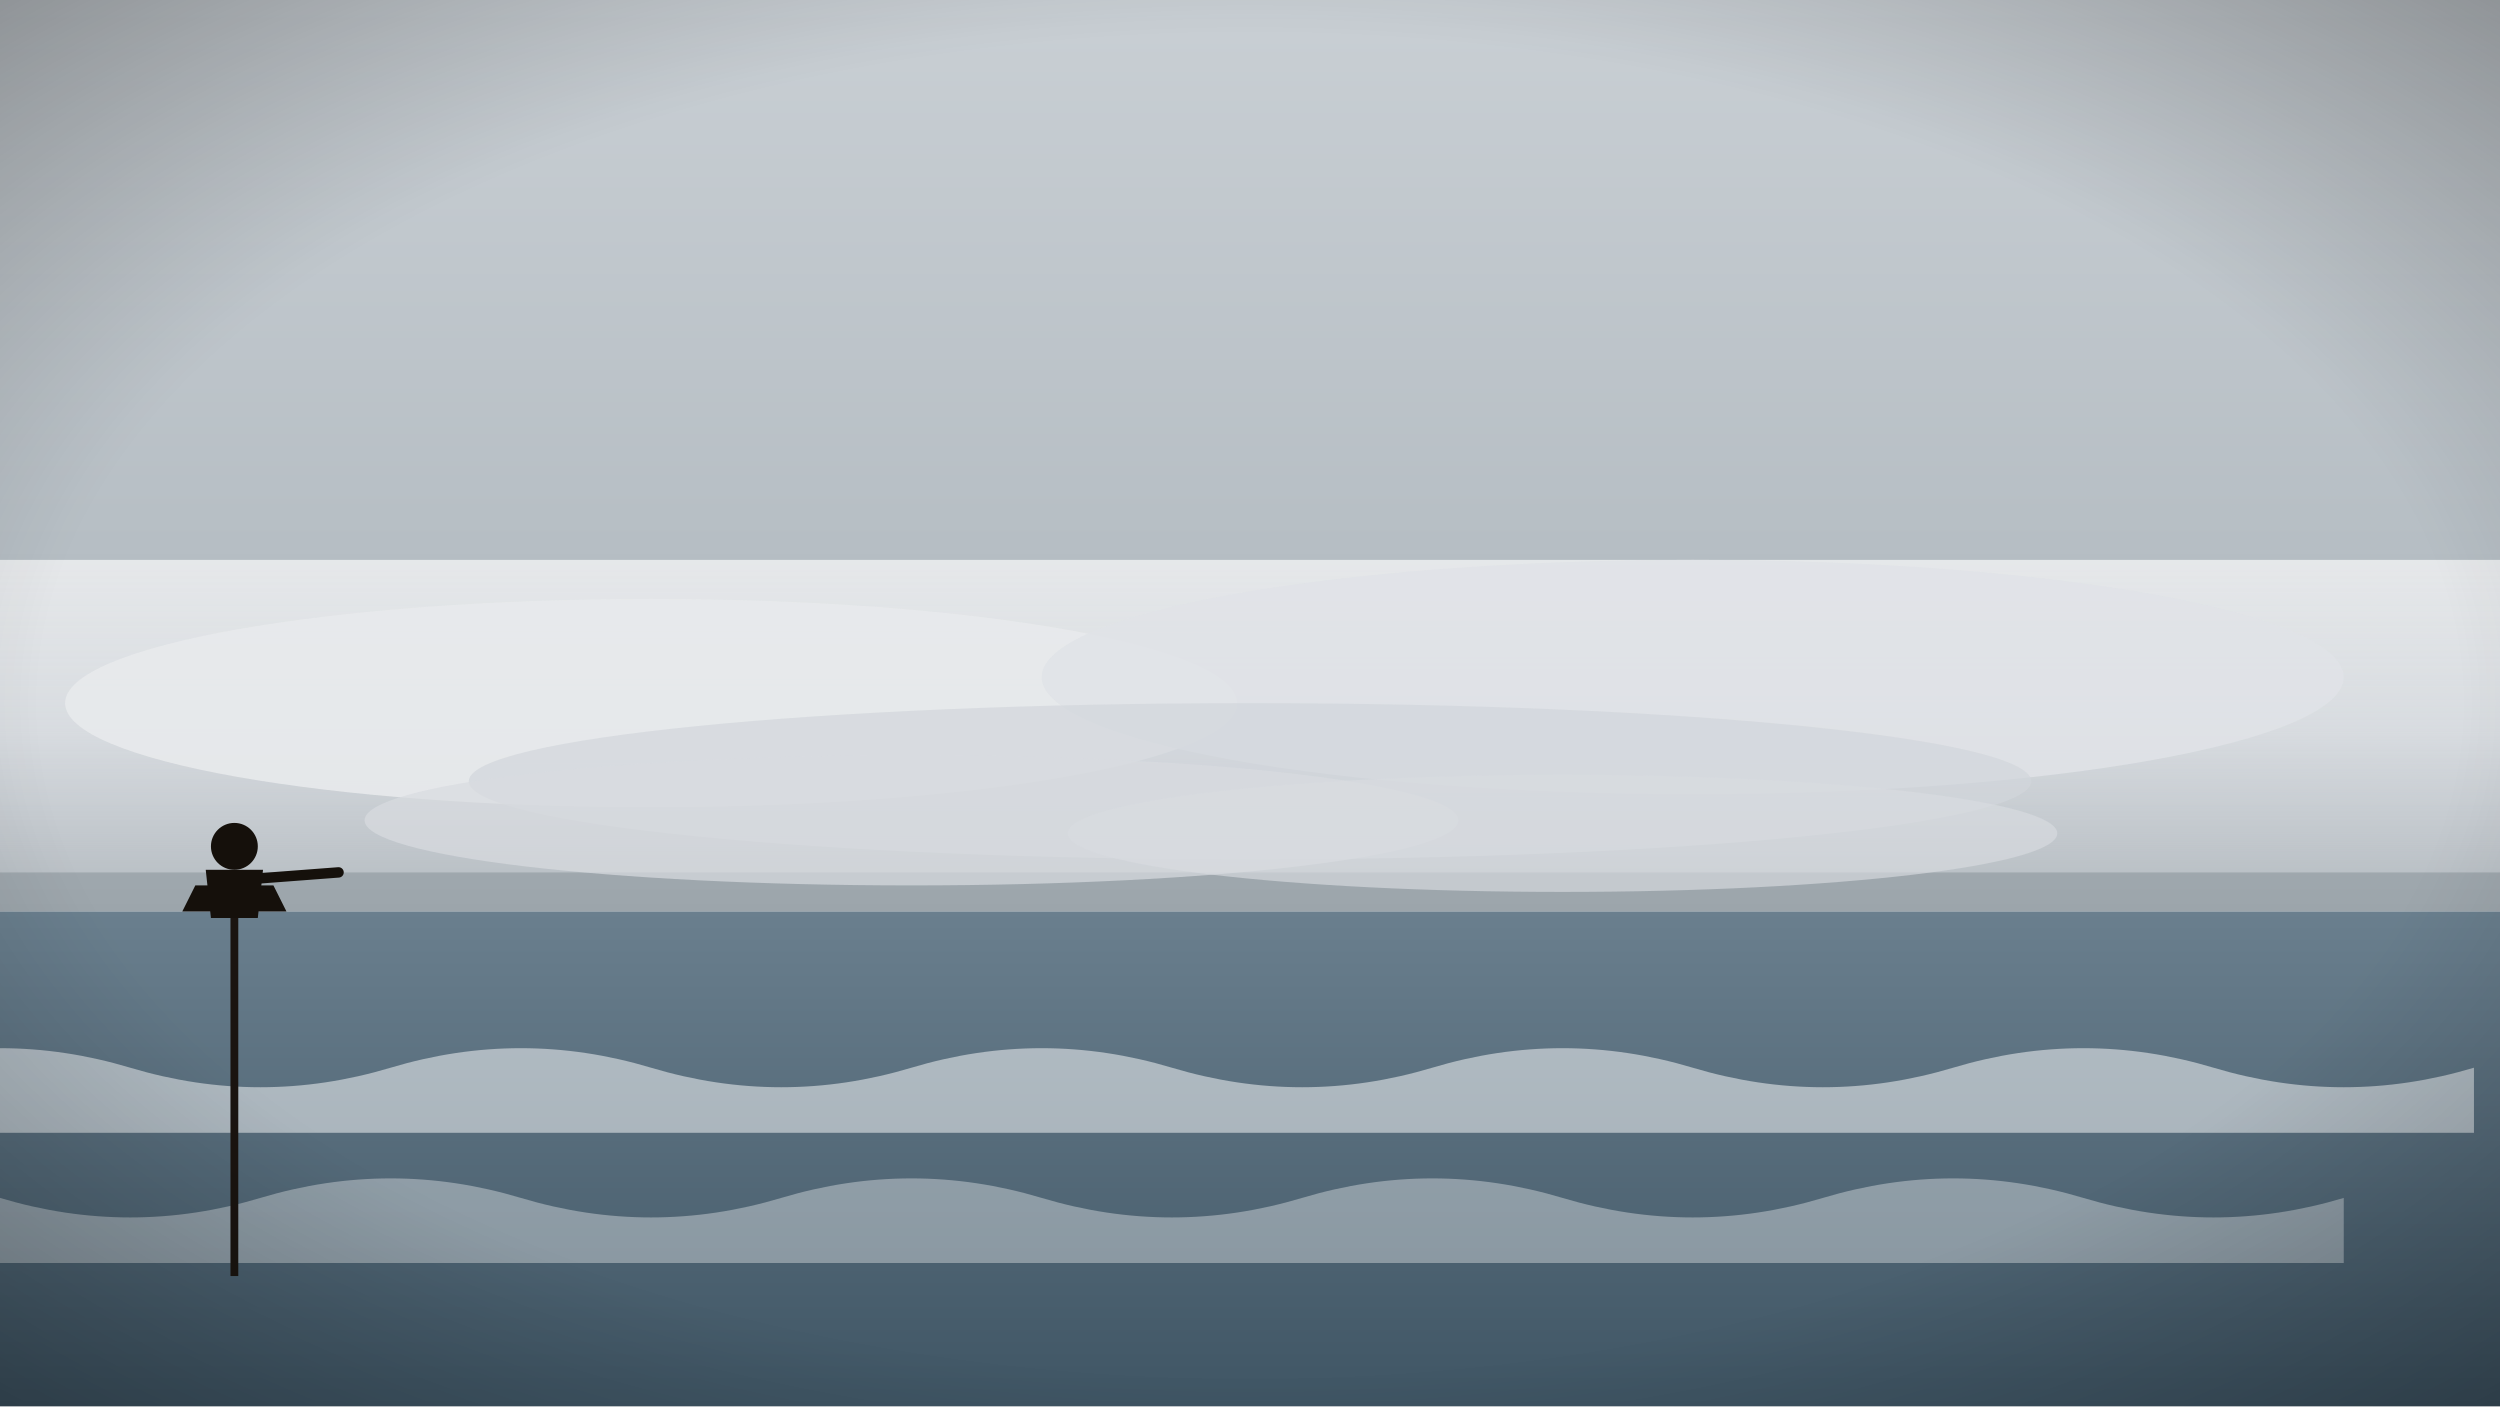
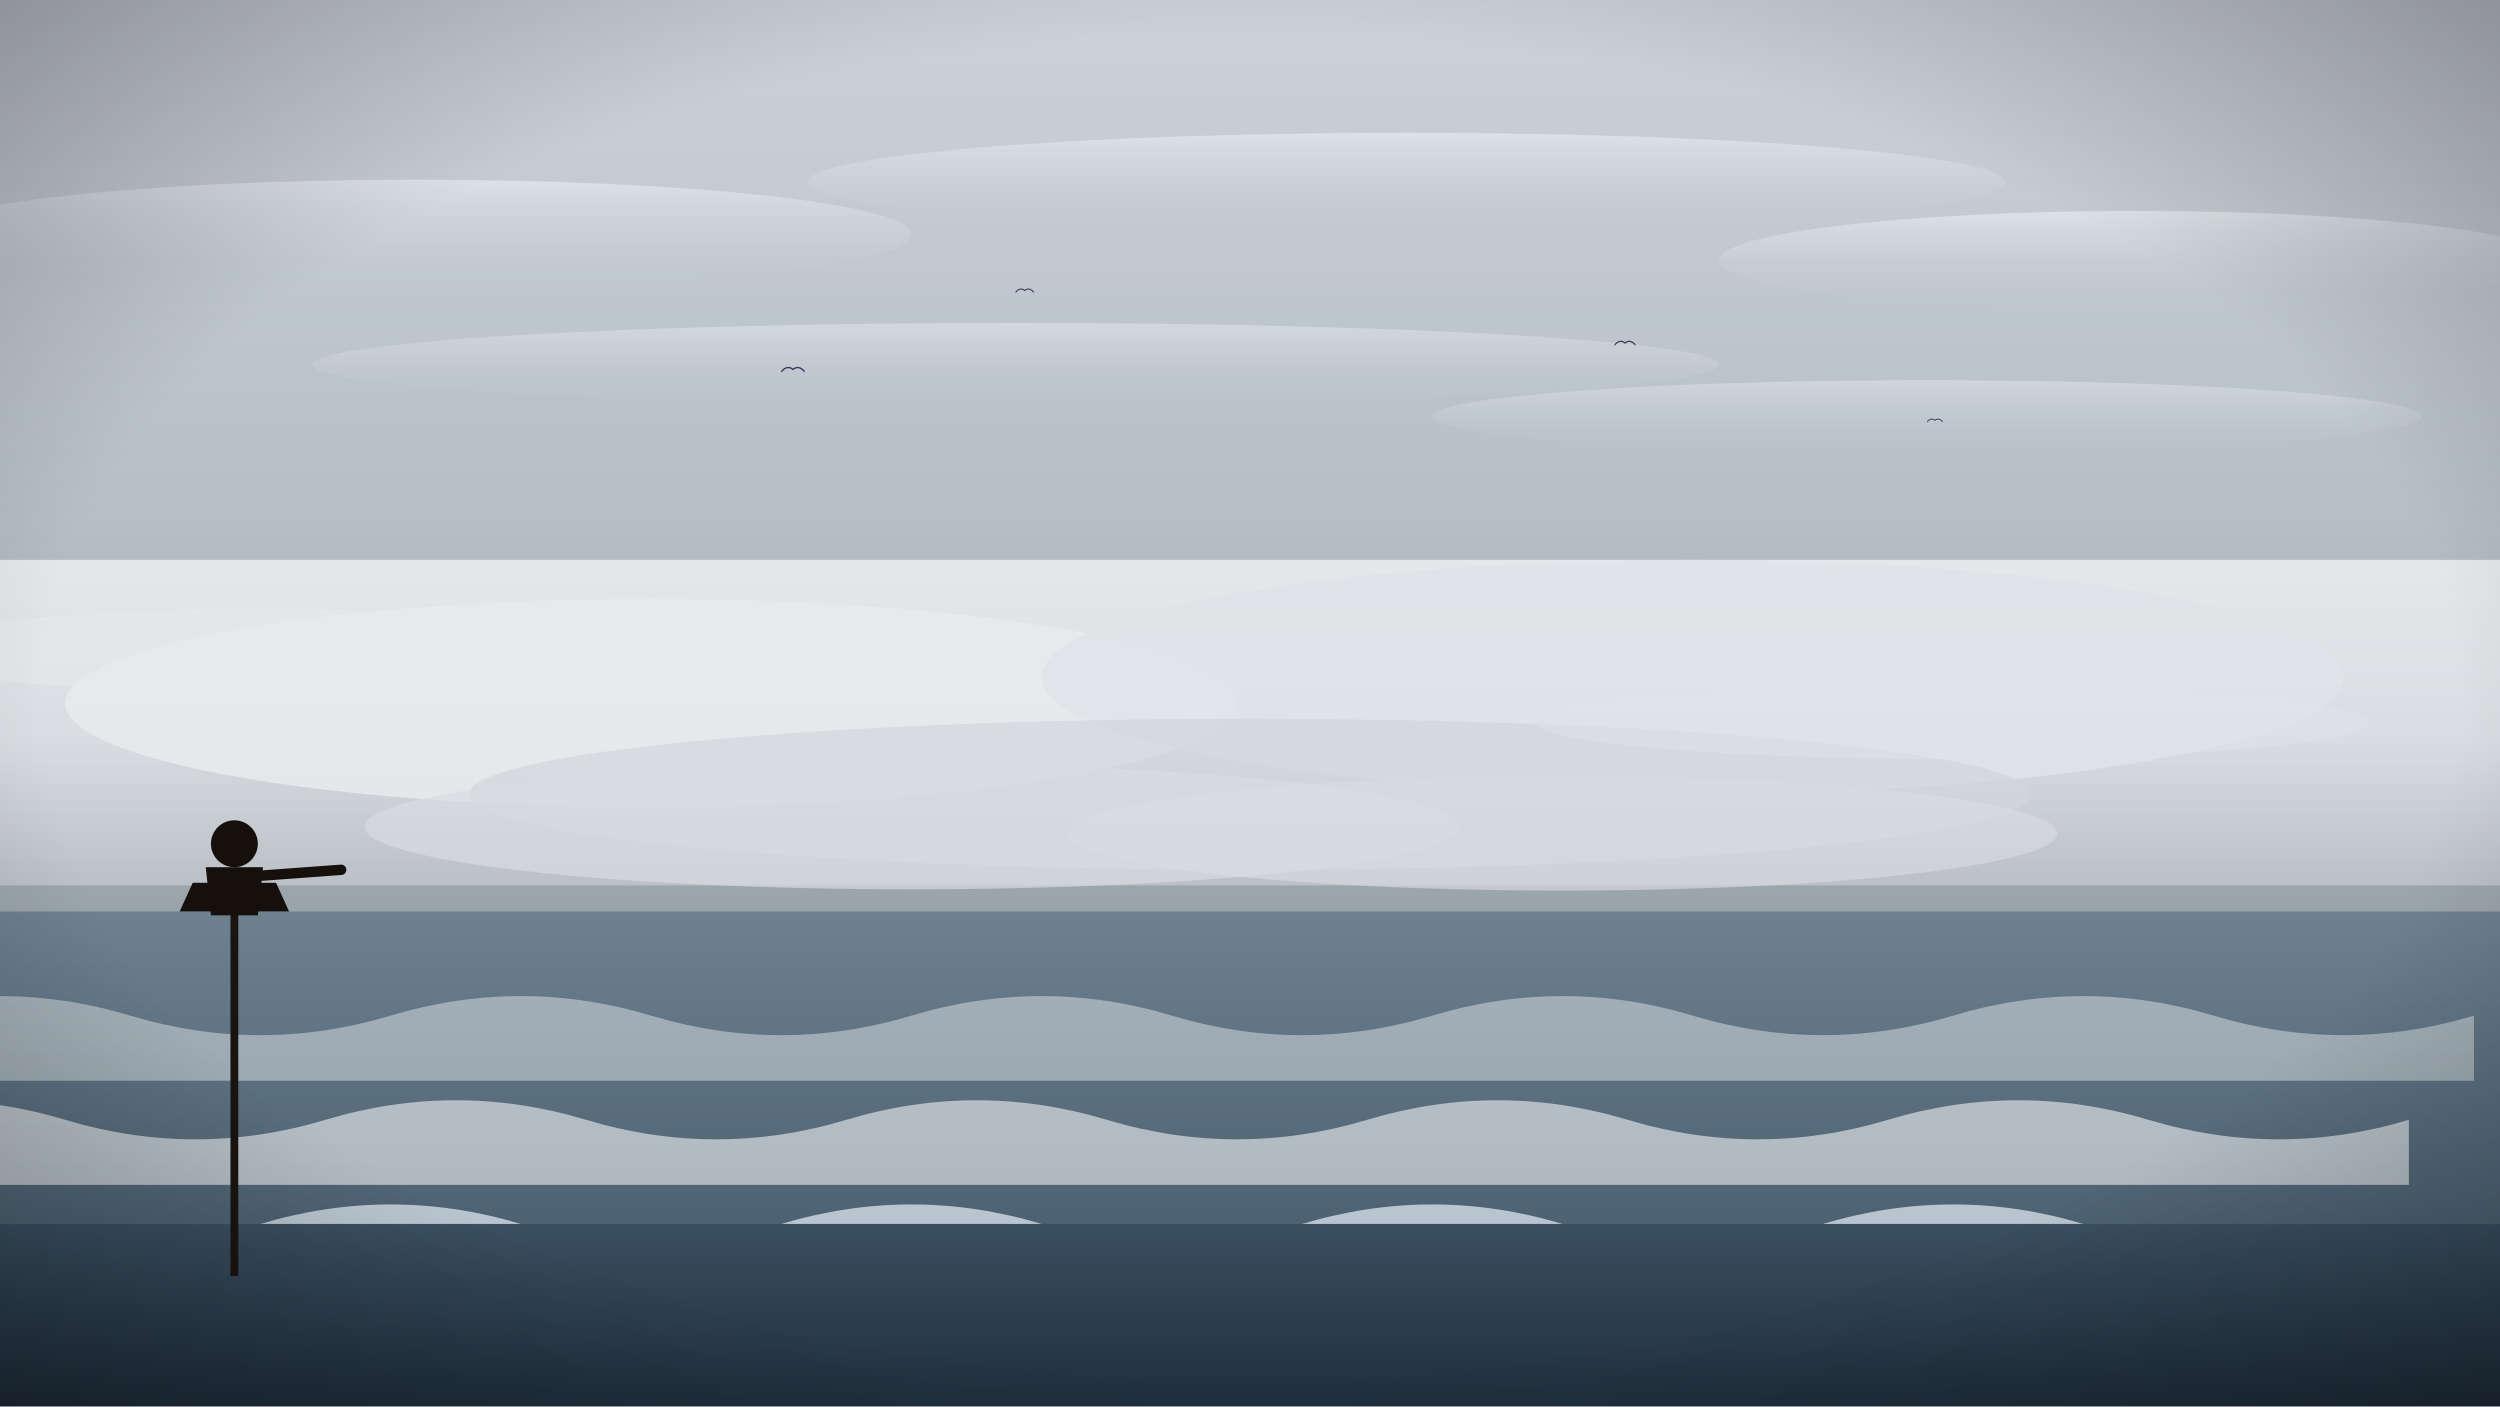
- <svg xmlns="http://www.w3.org/2000/svg" viewBox="0 0 1920 1080" preserveAspectRatio="xMidYMid slice" role="img" aria-label="Scene 05 — Mysterious island appears">
+ <svg xmlns="http://www.w3.org/2000/svg" viewBox="0 0 1920 1080" preserveAspectRatio="xMidYMid slice" role="img" aria-label="Scene 05 — Mysterious island appears (WOW 2) — Disney-pro">
  <defs>
-     <linearGradient id="skyOver" x1="0%" y1="0%" x2="0%" y2="100%">
-       <stop offset="0%" stop-color="#C9CFD4" />
-       <stop offset="60%" stop-color="#B6BEC4" />
-       <stop offset="100%" stop-color="#9CA5AB" />
+     <linearGradient id="s05_sky" x1="0%" y1="0%" x2="0%" y2="100%">
+       <stop offset="0%" stop-color="#CCD2D8" />
+       <stop offset="55%" stop-color="#B6BFC6" />
+       <stop offset="100%" stop-color="#98A2A9" />
    </linearGradient>
-     <linearGradient id="oceanOver" x1="0%" y1="0%" x2="0%" y2="100%">
-       <stop offset="0%" stop-color="#6A7F8E" />
-       <stop offset="100%" stop-color="#3F5564" />
+     <linearGradient id="s05_cloudWhisp" x1="0%" y1="0%" x2="0%" y2="100%">
+       <stop offset="0%" stop-color="#E0E5EA" stop-opacity="0.85" />
+       <stop offset="100%" stop-color="#C2C9D0" stop-opacity="0" />
    </linearGradient>
-     <linearGradient id="fogGrad" x1="0%" y1="0%" x2="0%" y2="100%">
+     <linearGradient id="s05_ocean" x1="0%" y1="0%" x2="0%" y2="100%">
+       <stop offset="0%" stop-color="#6D8190" />
+       <stop offset="100%" stop-color="#3A4F60" />
+     </linearGradient>
+     <linearGradient id="s05_oceanDeep" x1="0%" y1="0%" x2="0%" y2="100%">
+       <stop offset="0%" stop-color="#3A4F60" />
+       <stop offset="100%" stop-color="#1F2E3C" />
+     </linearGradient>
+     <linearGradient id="s05_fog" x1="0%" y1="0%" x2="0%" y2="100%">
      <stop offset="0%" stop-color="#E8EAEC" stop-opacity="0.95" />
-       <stop offset="55%" stop-color="#E0E3E7" stop-opacity="0.85" />
+       <stop offset="55%" stop-color="#E0E3E7" stop-opacity="0.88" />
      <stop offset="100%" stop-color="#D2D6DB" stop-opacity="0.55" />
    </linearGradient>
-     <linearGradient id="islandViolet" x1="0%" y1="0%" x2="0%" y2="100%">
+     <linearGradient id="s05_islandFar" x1="0%" y1="0%" x2="0%" y2="100%">
+       <stop offset="0%" stop-color="#8B7EB4" />
+       <stop offset="55%" stop-color="#65588E" />
+       <stop offset="100%" stop-color="#4A4070" />
+     </linearGradient>
+     <linearGradient id="s05_islandNear" x1="0%" y1="0%" x2="0%" y2="100%">
      <stop offset="0%" stop-color="#7B6FA8" />
      <stop offset="55%" stop-color="#574E84" />
      <stop offset="100%" stop-color="#3D365E" />
    </linearGradient>
-     <linearGradient id="towerViolet" x1="0%" y1="0%" x2="0%" y2="100%">
-       <stop offset="0%" stop-color="#9C8FC4" />
+     <linearGradient id="s05_tower" x1="0%" y1="0%" x2="0%" y2="100%">
+       <stop offset="0%" stop-color="#C0B5DF" />
+       <stop offset="50%" stop-color="#9486C0" />
      <stop offset="100%" stop-color="#574E84" />
    </linearGradient>
-     <radialGradient id="islandAura" cx="50%" cy="65%" r="55%">
-       <stop offset="0%" stop-color="#A89BC8" stop-opacity="0.45" />
-       <stop offset="55%" stop-color="#7B6FA8" stop-opacity="0.18" />
+     <radialGradient id="s05_aura" cx="50%" cy="60%" r="60%">
+       <stop offset="0%" stop-color="#B8AAD8" stop-opacity="0.55" />
+       <stop offset="55%" stop-color="#7B6FA8" stop-opacity="0.22" />
      <stop offset="100%" stop-color="#574E84" stop-opacity="0" />
    </radialGradient>
-     <path id="wave5" d="M 0,40 Q 100,10 200,40 T 400,40 T 600,40 T 800,40 T 1000,40 T 1200,40 T 1400,40 T 1600,40 T 1800,40 T 2000,40 L 2000,90 L 0,90 Z" />
-     <filter id="painterly5" x="0%" y="0%" width="100%" height="100%">
-       <feTurbulence type="fractalNoise" baseFrequency="0.015" numOctaves="2" seed="11" />
-       <feColorMatrix values="0 0 0 0 0.55  0 0 0 0 0.55  0 0 0 0 0.6  0 0 0 0.05 0" />
+     <radialGradient id="s05_shimmer" cx="50%" cy="50%" r="50%">
+       <stop offset="0%" stop-color="#E8E0FA" stop-opacity="0.6" />
+       <stop offset="55%" stop-color="#B0A0E0" stop-opacity="0.22" />
+       <stop offset="100%" stop-color="#574E84" stop-opacity="0" />
+     </radialGradient>
+     <filter id="s05_painterly" x="-5%" y="-5%" width="110%" height="110%">
+       <feTurbulence type="fractalNoise" baseFrequency="0.014" numOctaves="2" seed="11" />
+       <feColorMatrix values="0 0 0 0 0.55  0 0 0 0 0.55  0 0 0 0 0.60  0 0 0 0.05 0" />
    </filter>
+     <filter id="s05_bloomSoft" x="-50%" y="-50%" width="200%" height="200%">
+       <feGaussianBlur stdDeviation="12" />
+     </filter>
+     <path id="s05_wave" d="M 0,40 Q 100,10 200,40 T 400,40 T 600,40 T 800,40 T 1000,40 T 1200,40 T 1400,40 T 1600,40 T 1800,40 T 2000,40 L 2000,90 L 0,90 Z" />
+     <symbol id="s05_gull" viewBox="-10 -6 20 12">
+       <path d="M -10,0 Q -5,-6 0,-2 Q 5,-6 10,0" fill="none" stroke="#3D365E" stroke-width="1.2" stroke-linecap="round" />
+     </symbol>
  </defs>
-   <g class="zoom-group" transform="translate(960 540)">
-     <animateTransform attributeName="transform" type="translate" values="960 540; 960 540" keyTimes="0;1" dur="8s" fill="freeze" />
-     <g>
-       <animateTransform attributeName="transform" type="scale" values="1; 1.04; 1.08; 1.12" keyTimes="0;0.4;0.7;1" dur="8s" fill="freeze" />
-       <g transform="translate(-960 -540)">
-         <rect x="0" y="0" width="1920" height="700" fill="url(#skyOver)" />
-         <ellipse cx="960" cy="540" rx="720" ry="280" fill="url(#islandAura)" opacity="0">
-           <animate attributeName="opacity" values="0;0;0.3;0.7;0.9" keyTimes="0;0.15;0.5;0.8;1" dur="8s" fill="freeze" />
+   <g>
+     <animateTransform attributeName="transform" type="translate" values="0 0; -38 -18; -76 -36; -115 -55; -150 -72" keyTimes="0;0.25;0.5;0.75;1" dur="8s" fill="freeze" calcMode="spline" keySplines="0 0 0.2 1;0 0 0.2 1;0 0 0.2 1;0 0 0.2 1" />
+     <g transform="translate(0 0)">
+       <animateTransform attributeName="transform" type="scale" values="1; 1.03; 1.06; 1.10; 1.14" keyTimes="0;0.25;0.5;0.75;1" dur="8s" fill="freeze" calcMode="spline" keySplines="0 0 0.2 1;0 0 0.2 1;0 0 0.2 1;0 0 0.2 1" />
+       <g>
+         <animateTransform attributeName="transform" type="translate" values="0 0; -8 0; -16 0" keyTimes="0;0.5;1" dur="8s" fill="freeze" calcMode="spline" keySplines="0.42 0 0.58 1;0.42 0 0.58 1" />
+         <rect x="0" y="0" width="1920" height="720" fill="url(#s05_sky)" />
+         <ellipse cx="320" cy="180" rx="380" ry="42" fill="url(#s05_cloudWhisp)" />
+         <ellipse cx="1080" cy="140" rx="460" ry="38" fill="url(#s05_cloudWhisp)" />
+         <ellipse cx="1640" cy="200" rx="320" ry="38" fill="url(#s05_cloudWhisp)" />
+         <ellipse cx="780" cy="280" rx="540" ry="32" fill="url(#s05_cloudWhisp)" opacity="0.7" />
+         <ellipse cx="1480" cy="320" rx="380" ry="28" fill="url(#s05_cloudWhisp)" opacity="0.65" />
+       </g>
+       <ellipse cx="980" cy="555" rx="760" ry="300" fill="url(#s05_aura)" opacity="0">
+         <animate attributeName="opacity" values="0;0;0.25;0.6;0.9;1" keyTimes="0;0.18;0.42;0.65;0.85;1" dur="8s" fill="freeze" calcMode="spline" keySplines="0.42 0 0.58 1;0.42 0 0.58 1;0.42 0 0.58 1;0.42 0 0.58 1;0.42 0 0.58 1" />
+       </ellipse>
+       <g filter="url(#s05_bloomSoft)">
+         <ellipse cx="970" cy="540" rx="320" ry="80" fill="url(#s05_shimmer)" opacity="0">
+           <animate attributeName="opacity" values="0;0;0.4;0.7;0.55;0.2;0" keyTimes="0;0.1;0.22;0.32;0.42;0.52;0.62" dur="8s" fill="freeze" calcMode="spline" keySplines="0.42 0 0.58 1;0.25 0.46 0.45 0.94;0.42 0 0.58 1;0.42 0 0.58 1;0.42 0 0.58 1;0.42 0 0.58 1" />
+           <animate attributeName="rx" values="240;280;320;360;380" keyTimes="0;0.25;0.45;0.65;1" dur="8s" fill="freeze" calcMode="spline" keySplines="0.42 0 0.58 1;0.42 0 0.58 1;0.42 0 0.58 1;0.42 0 0.58 1" />
        </ellipse>
-         <g class="island" opacity="0">
-           <animate attributeName="opacity" values="0;0;0.15;0.55;0.85;1" keyTimes="0;0.15;0.3;0.55;0.8;1" dur="8s" fill="freeze" />
-           <path d="             M 540,640             L 600,560             L 680,540             L 760,500             L 840,460             L 920,430             L 1000,415             L 1100,420             L 1200,455             L 1280,490             L 1340,540             L 1380,610             L 1380,680             L 540,680 Z           " fill="url(#islandViolet)" stroke="#2A2444" stroke-width="2" stroke-linejoin="round" />
-           <polygon points="600,640 640,580 680,640" fill="#4D456E" stroke="#2A2444" stroke-width="1.5" />
-           <polygon points="700,600 740,540 780,600" fill="#574E84" stroke="#2A2444" stroke-width="1.5" />
-           <g transform="translate(820 460)">
-             <line x1="0" y1="0" x2="0" y2="60" stroke="#2A2444" stroke-width="3" />
-             <path d="M 0,0 Q -25,-15 -45,5" fill="none" stroke="#574E84" stroke-width="3" />
-             <path d="M 0,0 Q 25,-15 45,5" fill="none" stroke="#574E84" stroke-width="3" />
-             <path d="M 0,5 Q -30,5 -40,30" fill="none" stroke="#574E84" stroke-width="3" />
-             <path d="M 0,5 Q 30,5 40,30" fill="none" stroke="#574E84" stroke-width="3" />
-           </g>
-           <g transform="translate(1150 470)">
-             <line x1="0" y1="0" x2="0" y2="55" stroke="#2A2444" stroke-width="3" />
-             <path d="M 0,0 Q -25,-15 -45,5" fill="none" stroke="#574E84" stroke-width="3" />
-             <path d="M 0,0 Q 25,-15 45,5" fill="none" stroke="#574E84" stroke-width="3" />
-             <path d="M 0,5 Q -30,5 -40,30" fill="none" stroke="#574E84" stroke-width="3" />
-             <path d="M 0,5 Q 30,5 40,30" fill="none" stroke="#574E84" stroke-width="3" />
-           </g>
-           <g class="crystal-tower">
-             <polygon points="960,200 1000,260 990,640 930,640 920,260" fill="url(#towerViolet)" stroke="#2A2444" stroke-width="2" />
-             <polygon points="960,200 1000,260 920,260" fill="#9C8FC4" stroke="#2A2444" stroke-width="2" />
-             <line x1="960" y1="220" x2="960" y2="630" stroke="#3D365E" stroke-width="1" opacity="0.7" />
-             <line x1="950" y1="270" x2="950" y2="635" stroke="#3D365E" stroke-width="0.8" opacity="0.5" />
-             <line x1="970" y1="270" x2="970" y2="635" stroke="#3D365E" stroke-width="0.8" opacity="0.5" />
-             <polygon points="960,200 985,250 935,250" fill="#C6BDDD" opacity="0.85" />
-           </g>
+       </g>
+       <g class="island" opacity="0">
+         <animate attributeName="opacity" values="0;0;0.12;0.42;0.78;0.98;1" keyTimes="0;0.18;0.3;0.5;0.72;0.92;1" dur="8s" fill="freeze" calcMode="spline" keySplines="0.42 0 0.58 1;0 0 0.2 1;0 0 0.2 1;0 0 0.2 1;0.42 0 0.58 1;0.42 0 0.58 1" />
+         <path d="M 380,640 L 460,580 L 580,560 L 720,540 L 880,530 L 1040,535 L 1200,545 L 1340,560 L 1460,580 L 1540,605 L 1540,680 L 380,680 Z" fill="url(#s05_islandFar)" stroke="#3A335A" stroke-width="1.8" stroke-linejoin="round" opacity="0.85" />
+         <path d="           M 520,650           L 600,560           L 680,540           L 760,500           L 840,460           L 920,430           L 1000,415           L 1100,420           L 1200,455           L 1280,490           L 1340,540           L 1390,610           L 1400,680           L 520,680 Z         " fill="url(#s05_islandNear)" stroke="#2A2444" stroke-width="2" stroke-linejoin="round" />
+         <polygon points="600,640 640,580 680,640" fill="#544A7C" stroke="#2A2444" stroke-width="1.5" />
+         <polygon points="700,600 740,540 780,600" fill="#574E84" stroke="#2A2444" stroke-width="1.5" />
+         <polygon points="1260,640 1300,580 1340,640" fill="#544A7C" stroke="#2A2444" stroke-width="1.5" />
+         <g transform="translate(820 460)">
+           <line x1="0" y1="0" x2="0" y2="62" stroke="#2A2444" stroke-width="3" />
+           <path d="M 0,0 Q -28,-18 -52,4" fill="none" stroke="#574E84" stroke-width="3" stroke-linecap="round" />
+           <path d="M 0,0 Q 28,-18 52,4" fill="none" stroke="#574E84" stroke-width="3" stroke-linecap="round" />
+           <path d="M 0,5 Q -32,5 -46,32" fill="none" stroke="#574E84" stroke-width="3" stroke-linecap="round" />
+           <path d="M 0,5 Q 32,5 46,32" fill="none" stroke="#574E84" stroke-width="3" stroke-linecap="round" />
        </g>
-         <g class="fog-front" opacity="1">
-           <animate attributeName="opacity" values="1;0.95;0.7;0.4;0.15;0" keyTimes="0;0.15;0.35;0.55;0.75;0.95" dur="8s" fill="freeze" />
-           <rect x="-100" y="430" width="2120" height="240" fill="url(#fogGrad)" />
-           <ellipse cx="500" cy="540" rx="450" ry="80" fill="#E8EAEC" opacity="0.9" />
-           <ellipse cx="1300" cy="520" rx="500" ry="90" fill="#E0E3E7" opacity="0.85" />
-           <ellipse cx="960" cy="600" rx="600" ry="60" fill="#D2D6DB" opacity="0.7" />
+         <g transform="translate(1150 470)">
+           <line x1="0" y1="0" x2="0" y2="58" stroke="#2A2444" stroke-width="3" />
+           <path d="M 0,0 Q -28,-18 -52,4" fill="none" stroke="#574E84" stroke-width="3" stroke-linecap="round" />
+           <path d="M 0,0 Q 28,-18 52,4" fill="none" stroke="#574E84" stroke-width="3" stroke-linecap="round" />
+           <path d="M 0,5 Q -32,5 -46,32" fill="none" stroke="#574E84" stroke-width="3" stroke-linecap="round" />
+           <path d="M 0,5 Q 32,5 46,32" fill="none" stroke="#574E84" stroke-width="3" stroke-linecap="round" />
        </g>
-         <g class="fog-mid" opacity="1">
-           <animate attributeName="opacity" values="1;0.9;0.6;0.3;0.1;0.05" keyTimes="0;0.2;0.45;0.65;0.85;1" dur="8s" fill="freeze" />
-           <ellipse cx="700" cy="630" rx="420" ry="50" fill="#D8DBE0" opacity="0.7" />
-           <ellipse cx="1200" cy="640" rx="380" ry="45" fill="#D8DBE0" opacity="0.65" />
+         <g class="s05_crystal">
+           <polygon points="960,180 1006,250 996,640 924,640 914,250" fill="url(#s05_tower)" stroke="#2A2444" stroke-width="2" />
+           <polygon points="960,180 1006,250 914,250" fill="#C0B5DF" stroke="#2A2444" stroke-width="2" />
+           <line x1="960" y1="200" x2="960" y2="635" stroke="#3D365E" stroke-width="1" opacity="0.75" />
+           <line x1="948" y1="260" x2="948" y2="635" stroke="#3D365E" stroke-width="0.8" opacity="0.55" />
+           <line x1="972" y1="260" x2="972" y2="635" stroke="#3D365E" stroke-width="0.8" opacity="0.55" />
+           <polygon points="960,180 988,232 932,232" fill="#E0D5F5" opacity="0.88">
+             <animate attributeName="opacity" values="0.65;0.95;0.7;0.92;0.75" keyTimes="0;0.3;0.55;0.78;1" dur="8s" fill="freeze" calcMode="spline" keySplines="0.42 0 0.58 1;0.42 0 0.58 1;0.42 0 0.58 1;0.42 0 0.58 1" />
+           </polygon>
        </g>
-         <rect x="0" y="700" width="1920" height="380" fill="url(#oceanOver)" />
-         <g opacity="0.5">
-           <use href="#wave5" x="-100" y="780" fill="#FFFFFF">
-             <animate attributeName="x" values="-100;-250;-100" dur="15s" repeatCount="indefinite" />
-           </use>
-           <use href="#wave5" x="-200" y="880" fill="#FFFFFF" opacity="0.7">
-             <animate attributeName="x" values="-200;-50;-200" dur="12s" repeatCount="indefinite" />
+       </g>
+       <g class="s05_fogFront" opacity="1">
+         <animate attributeName="opacity" values="1;0.96;0.78;0.5;0.22;0.06;0" keyTimes="0;0.15;0.32;0.5;0.7;0.88;1" dur="8s" fill="freeze" calcMode="spline" keySplines="0.42 0 0.58 1;0.25 0.46 0.45 0.94;0.42 0 0.58 1;0.42 0 0.58 1;0.42 0 0.58 1;0.42 0 0.58 1" />
+         <rect x="-100" y="430" width="2120" height="250" fill="url(#s05_fog)" />
+         <ellipse cx="500" cy="540" rx="450" ry="80" fill="#E8EAEC" opacity="0.9" />
+         <ellipse cx="1300" cy="520" rx="500" ry="90" fill="#E0E3E7" opacity="0.85" />
+         <ellipse cx="960" cy="610" rx="600" ry="58" fill="#D2D6DB" opacity="0.7" />
+         <g>
+           <animateTransform attributeName="transform" type="translate" values="0 0; 70 -8; 140 -16" keyTimes="0;0.5;1" dur="8s" fill="freeze" calcMode="spline" keySplines="0.42 0 0.58 1;0.42 0 0.58 1" />
+           <ellipse cx="200" cy="500" rx="280" ry="32" fill="#E8EAEC" opacity="0.55" />
+           <ellipse cx="1500" cy="555" rx="320" ry="28" fill="#E0E3E7" opacity="0.5" />
+         </g>
+       </g>
+       <g class="s05_fogMid" opacity="1">
+         <animate attributeName="opacity" values="1;0.92;0.62;0.32;0.12;0.06" keyTimes="0;0.2;0.45;0.68;0.86;1" dur="8s" fill="freeze" calcMode="spline" keySplines="0.42 0 0.58 1;0.25 0.46 0.45 0.94;0.42 0 0.58 1;0.42 0 0.58 1;0.42 0 0.58 1" />
+         <ellipse cx="700" cy="635" rx="420" ry="48" fill="#D8DBE0" opacity="0.7" />
+         <ellipse cx="1200" cy="640" rx="380" ry="44" fill="#D8DBE0" opacity="0.65" />
+       </g>
+       <g>
+         <animateTransform attributeName="transform" type="translate" values="0 0; -22 0; -44 0" keyTimes="0;0.5;1" dur="8s" fill="freeze" calcMode="spline" keySplines="0.42 0 0.58 1;0.42 0 0.58 1" />
+         <rect x="0" y="700" width="1920" height="380" fill="url(#s05_ocean)" />
+         <g opacity="0.4">
+           <use href="#s05_wave" x="-100" y="740" fill="#FFFFFF">
+             <animate attributeName="x" values="-100;-260;-100" dur="16s" repeatCount="indefinite" />
          </use>
        </g>
-         <g class="lookout" transform="translate(180 700)">
+         <g opacity="0.55">
+           <use href="#s05_wave" x="-150" y="820" fill="#FFFFFF">
+             <animate attributeName="x" values="-150;-300;-150" dur="13s" repeatCount="indefinite" />
+           </use>
+         </g>
+         <g opacity="0.7">
+           <use href="#s05_wave" x="-200" y="900" fill="#E6EEF6">
+             <animate attributeName="x" values="-200;-50;-200" dur="10s" repeatCount="indefinite" />
+           </use>
+         </g>
+         <rect x="0" y="940" width="1920" height="140" fill="url(#s05_oceanDeep)" />
+       </g>
+       <g>
+         <use href="#s05_gull" x="600" y="280" width="18" height="11">
+           <animateTransform attributeName="transform" type="translate" values="0 0;-22 -4;-44 -2;-66 -6;-90 -3" keyTimes="0;0.25;0.5;0.75;1" dur="8s" fill="freeze" />
+           <animate attributeName="y" values="280;276;280;274;280" keyTimes="0;0.25;0.5;0.75;1" dur="2s" repeatCount="indefinite" calcMode="spline" keySplines="0.42 0 0.58 1;0.42 0 0.58 1;0.42 0 0.58 1;0.42 0 0.58 1" />
+         </use>
+         <use href="#s05_gull" x="780" y="220" width="14" height="9">
+           <animateTransform attributeName="transform" type="translate" values="0 0;-26 -3;-52 -5;-78 -2;-105 -4" keyTimes="0;0.25;0.5;0.75;1" dur="8s" fill="freeze" />
+           <animate attributeName="y" values="220;216;220;218;220" keyTimes="0;0.3;0.5;0.7;1" dur="1.8s" repeatCount="indefinite" calcMode="spline" keySplines="0.42 0 0.58 1;0.42 0 0.58 1;0.42 0 0.58 1;0.42 0 0.58 1" />
+         </use>
+         <use href="#s05_gull" x="1240" y="260" width="16" height="10">
+           <animateTransform attributeName="transform" type="translate" values="0 0;-20 -2;-40 -5;-60 -3;-85 -4" keyTimes="0;0.25;0.5;0.75;1" dur="8s" fill="freeze" />
+           <animate attributeName="y" values="260;256;260;258;260" keyTimes="0;0.3;0.5;0.7;1" dur="2.2s" repeatCount="indefinite" calcMode="spline" keySplines="0.42 0 0.58 1;0.42 0 0.58 1;0.42 0 0.58 1;0.42 0 0.58 1" />
+         </use>
+         <use href="#s05_gull" x="1480" y="320" width="12" height="8">
+           <animateTransform attributeName="transform" type="translate" values="0 0;-18 -3;-36 -2;-54 -5;-75 -3" keyTimes="0;0.25;0.5;0.75;1" dur="8s" fill="freeze" />
+           <animate attributeName="y" values="320;317;320;318;320" keyTimes="0;0.3;0.5;0.7;1" dur="1.6s" repeatCount="indefinite" calcMode="spline" keySplines="0.42 0 0.58 1;0.42 0 0.58 1;0.42 0 0.58 1;0.42 0 0.58 1" />
+         </use>
+       </g>
+       <g>
+         <animateTransform attributeName="transform" type="translate" values="0 0; 26 2; 52 4" keyTimes="0;0.5;1" dur="8s" fill="freeze" calcMode="spline" keySplines="0.42 0 0.58 1;0.42 0 0.58 1" />
+         <g class="s05_lookout" transform="translate(180 700)">
          <rect x="-3" y="0" width="6" height="280" fill="#1A1410" />
-           <path d="M -40,0 L 40,0 L 30,-20 L -30,-20 Z" fill="#15100B" />
-           <circle cx="0" cy="-50" r="18" fill="#15100B" />
-           <path d="M -22,-32 L 22,-32 L 18,5 L -18,5 Z" fill="#15100B" />
-           <line x1="14" y1="-25" x2="80" y2="-30" stroke="#15100B" stroke-width="8" stroke-linecap="round" />
+           <path d="M -42,0 L 42,0 L 32,-22 L -32,-22 Z" fill="#15100B" />
+           <g>
+             <animateTransform attributeName="transform" type="rotate" values="0;0.8;-0.4;0.6;0" keyTimes="0;0.25;0.5;0.75;1" dur="4s" repeatCount="indefinite" calcMode="spline" keySplines="0.42 0 0.58 1;0.42 0 0.58 1;0.42 0 0.58 1;0.42 0 0.58 1" additive="sum" />
+             <circle cx="0" cy="-52" r="18" fill="#15100B" />
+             <path d="M -22,-34 L 22,-34 L 18,3 L -18,3 Z" fill="#15100B" />
+             <line x1="14" y1="-27" x2="82" y2="-32" stroke="#15100B" stroke-width="8" stroke-linecap="round" />
+           </g>
        </g>
      </g>
    </g>
  </g>
-   <rect width="1920" height="1080" fill="#FFFFFF" opacity="0" filter="url(#painterly5)" pointer-events="none" />
-   <radialGradient id="vig05" cx="50%" cy="50%" r="80%">
+   <rect width="1920" height="1080" fill="#FFFFFF" opacity="0.04" filter="url(#s05_painterly)" pointer-events="none" />
+   <radialGradient id="s05_vig" cx="50%" cy="50%" r="80%">
    <stop offset="60%" stop-color="#000" stop-opacity="0" />
-     <stop offset="100%" stop-color="#000" stop-opacity="0.4" />
+     <stop offset="100%" stop-color="#000" stop-opacity="0.42" />
  </radialGradient>
-   <rect width="1920" height="1080" fill="url(#vig05)" pointer-events="none" />
+   <rect width="1920" height="1080" fill="url(#s05_vig)" pointer-events="none" />
</svg>
